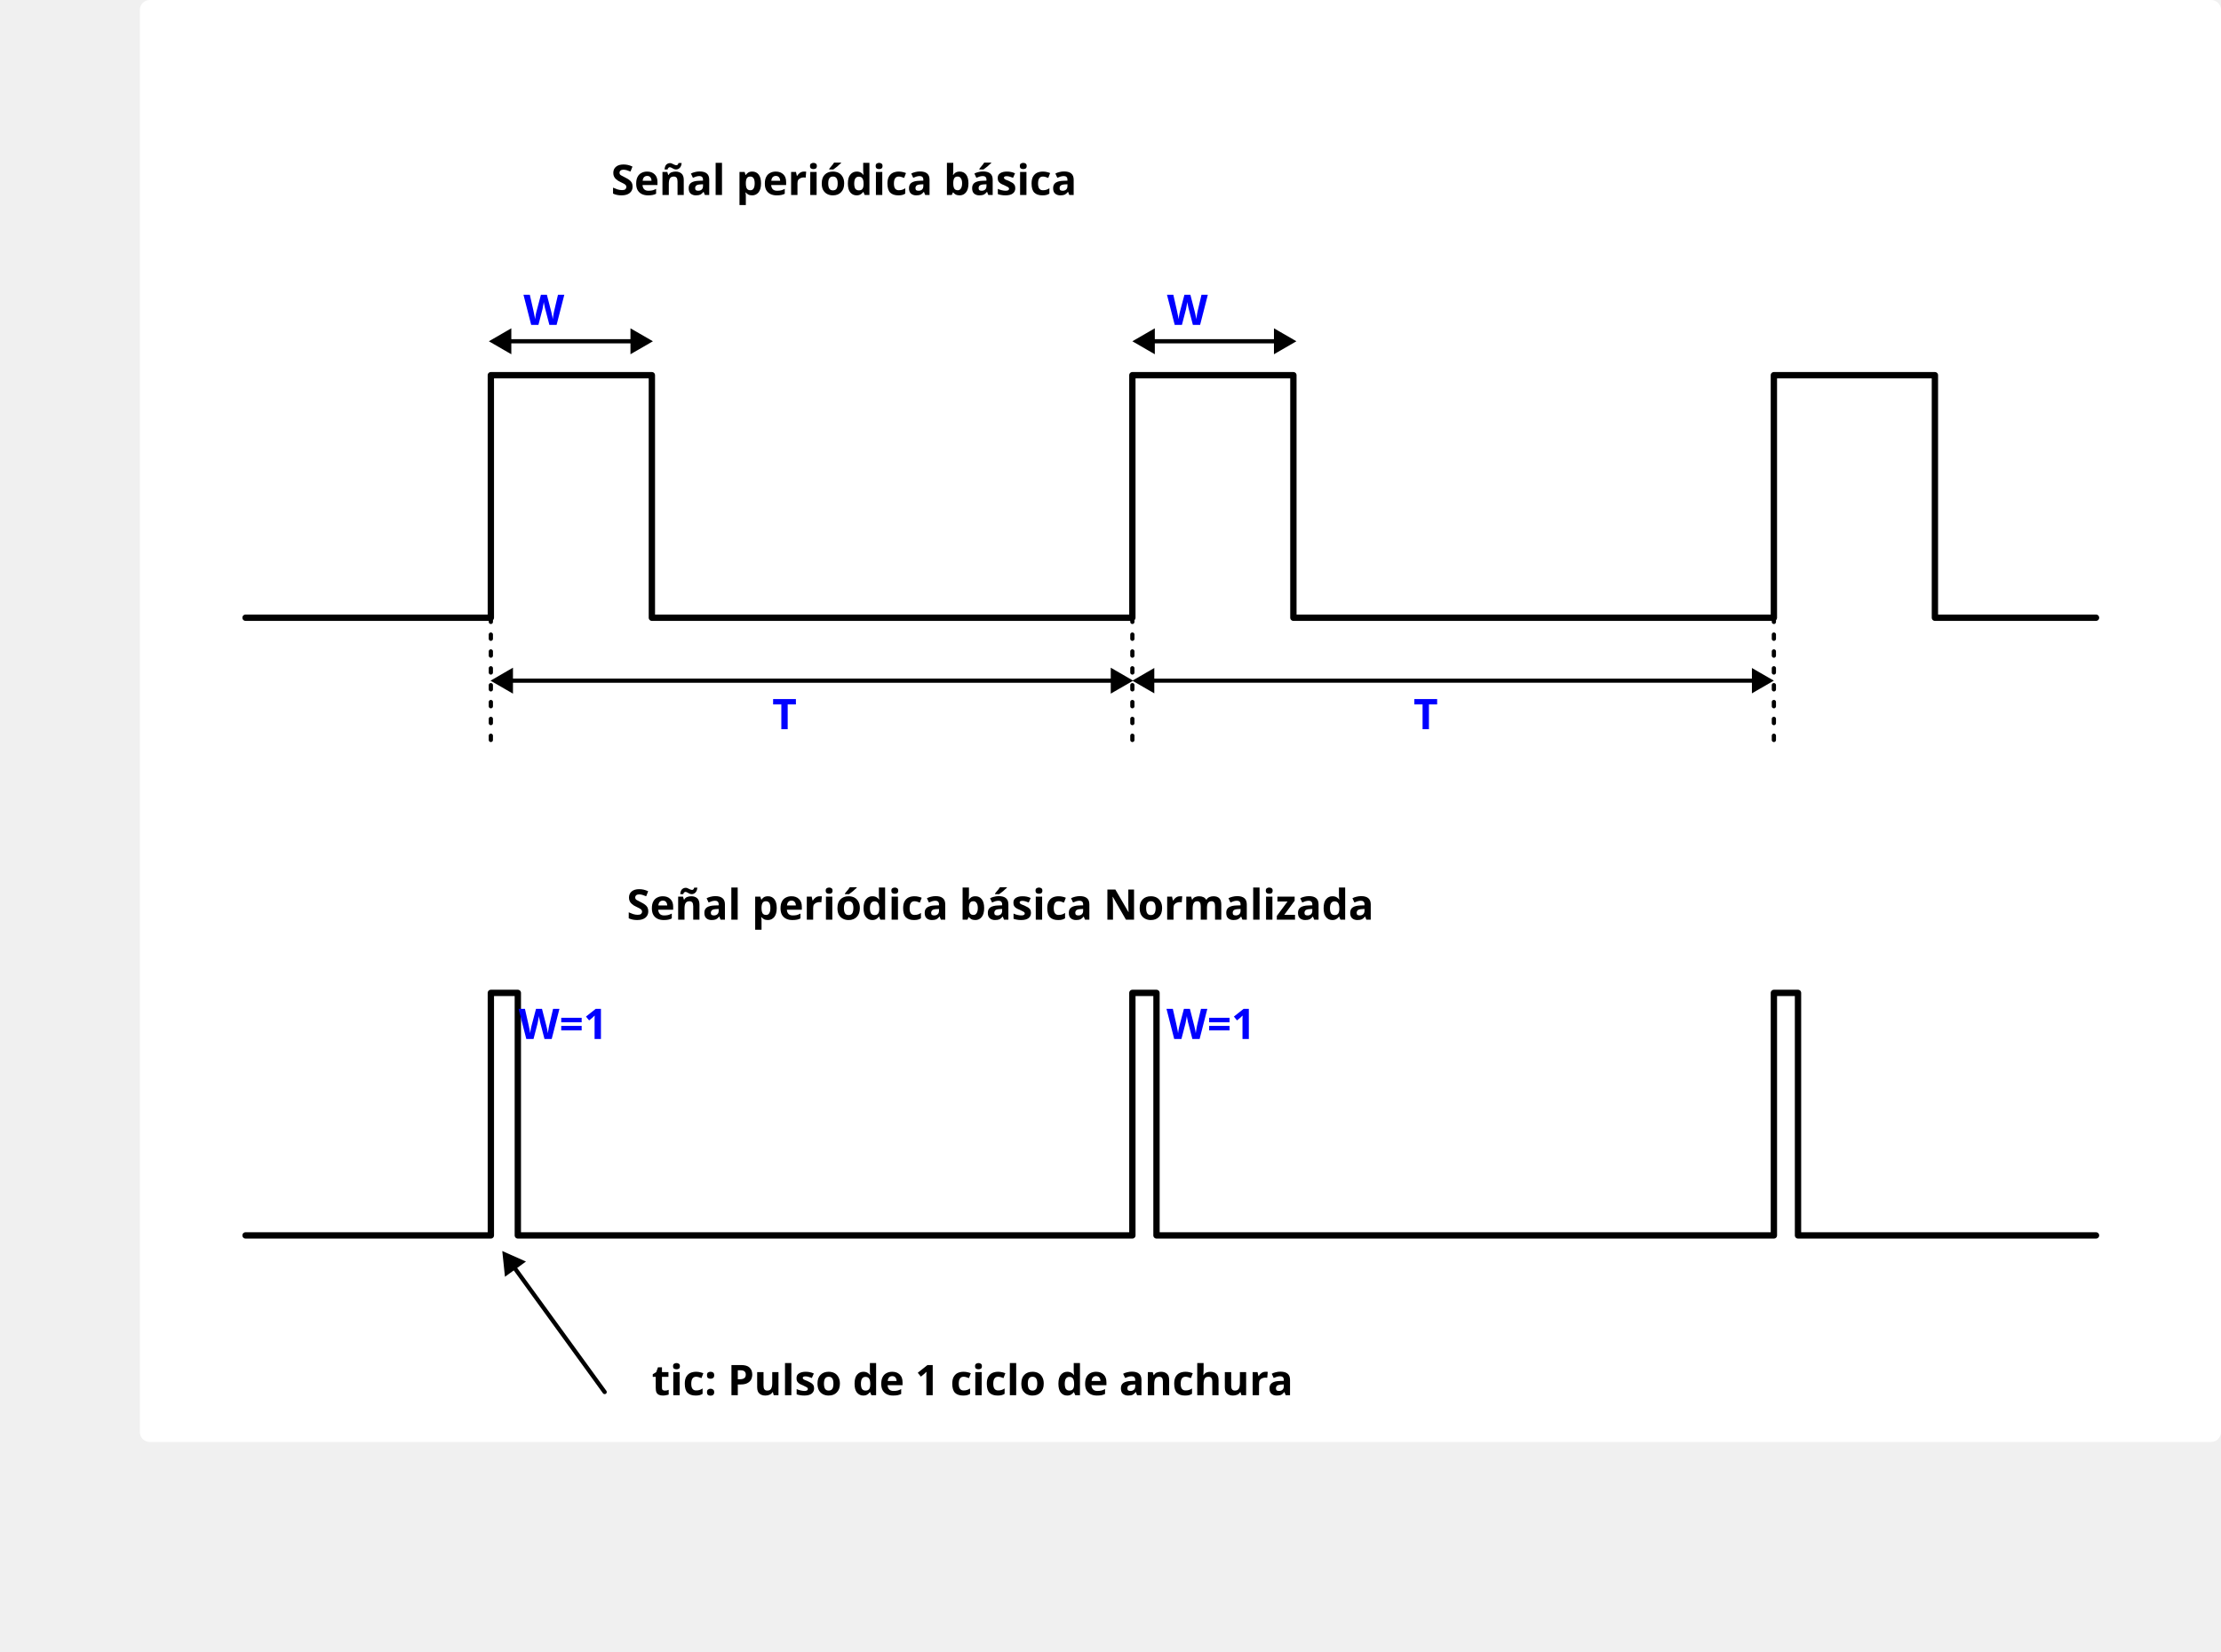
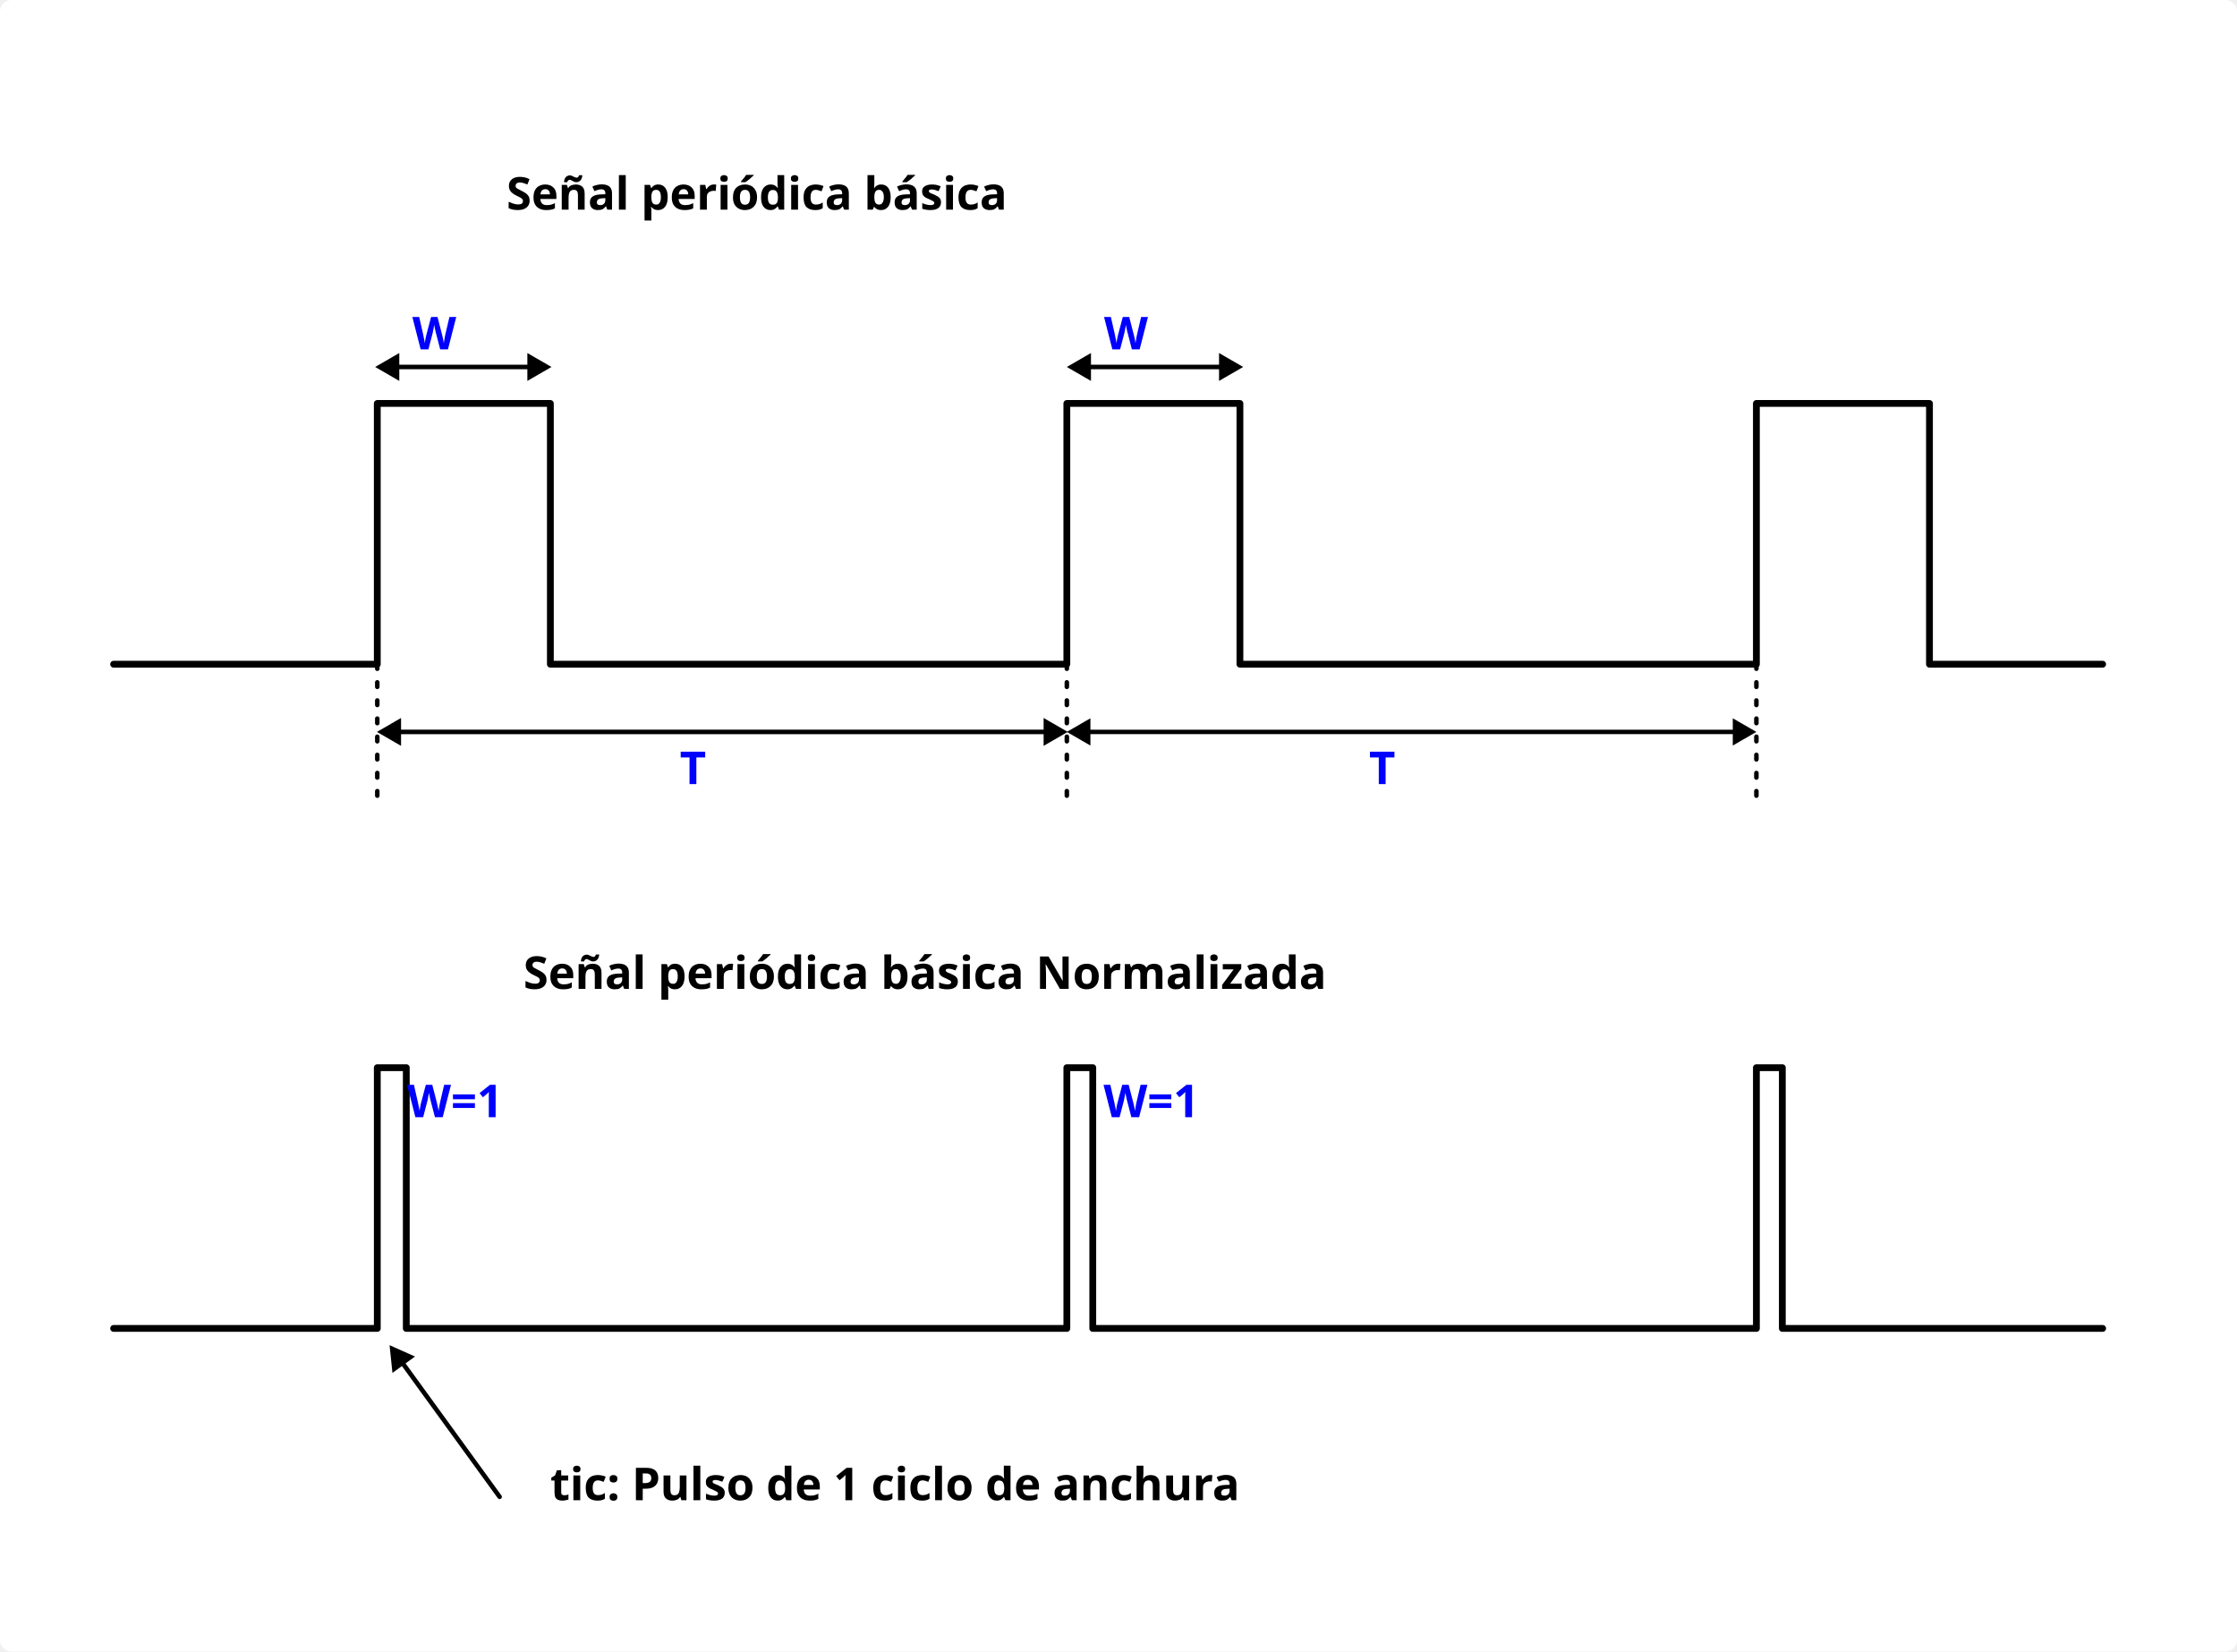
- <svg xmlns="http://www.w3.org/2000/svg" width="278.644mm" height="207.288mm" viewBox="0 0 278.644 207.288" version="1.1" id="svg5">
+ <svg xmlns="http://www.w3.org/2000/svg" width="261.1mm" height="192.736mm" viewBox="0 0 261.1 192.736" version="1.1" id="svg5">
  <defs id="defs2">
    <marker style="overflow:visible" id="marker2233" refX="0" refY="0" orient="auto-start-reverse" markerWidth="5.324" markerHeight="6.155" viewBox="0 0 5.324 6.155" preserveAspectRatio="xMidYMid">
      <path transform="scale(0.5)" style="fill:context-stroke;fill-rule:evenodd;stroke:context-stroke;stroke-width:1pt" d="M 5.77,0 -2.88,5 V -5 Z" id="path2231" />
    </marker>
    <marker style="overflow:visible" id="marker1649" refX="0" refY="0" orient="auto-start-reverse" markerWidth="5.324" markerHeight="6.155" viewBox="0 0 5.324 6.155" preserveAspectRatio="xMidYMid">
      <path transform="scale(0.5)" style="fill:context-stroke;fill-rule:evenodd;stroke:context-stroke;stroke-width:1pt" d="M 5.77,0 -2.88,5 V -5 Z" id="path1647" />
    </marker>
    <marker style="overflow:visible" id="TriangleStart" refX="0" refY="0" orient="auto-start-reverse" markerWidth="5.324" markerHeight="6.155" viewBox="0 0 5.324 6.155" preserveAspectRatio="xMidYMid">
      <path transform="scale(0.5)" style="fill:context-stroke;fill-rule:evenodd;stroke:context-stroke;stroke-width:1pt" d="M 5.77,0 -2.88,5 V -5 Z" id="path135" />
    </marker>
  </defs>
-   <g id="layer2" transform="translate(10.20504,-24.18026)">
-     <rect style="fill:#ffffff;stroke:none;stroke-width:0.794;stroke-linecap:round;stroke-linejoin:round;stroke-dasharray:none;stroke-opacity:1" id="rect1151" width="261.1" height="180.956" x="7.34" y="24.18" ry="1.246" />
+   <g id="layer2" transform="translate(-7.339734,-24.18026)">
+     <rect style="fill:#ffffff;stroke:none;stroke-width:0.794;stroke-linecap:round;stroke-linejoin:round;stroke-dasharray:none;stroke-opacity:1" id="rect1151" width="261.1" height="192.736" x="7.34" y="24.18" ry="1.327" />
    <path style="fill:#0000ff;fill-opacity:1;stroke:#000000;stroke-width:0.529;stroke-linecap:round;stroke-linejoin:round;stroke-dasharray:0.529, 1.587;stroke-dashoffset:0;stroke-opacity:1" d="m 51.376,101.696 v 15.64" id="path2360" />
    <path style="fill:#0000ff;fill-opacity:1;stroke:#000000;stroke-width:0.529;stroke-linecap:round;stroke-linejoin:round;stroke-dasharray:0.529, 1.587;stroke-dashoffset:0;stroke-opacity:1" d="m 131.86,101.696 v 15.64" id="path2362" />
    <path style="fill:#0000ff;fill-opacity:1;stroke:#000000;stroke-width:0.529;stroke-linecap:round;stroke-linejoin:round;stroke-dasharray:0.529, 1.587;stroke-dashoffset:0;stroke-opacity:1" d="m 212.344,101.696 v 15.64" id="path2364" />
  </g>
-   <g id="layer1" transform="translate(10.20504,-24.18026)">
+   <g id="layer1" transform="translate(-7.339734,-24.18026)">
    <path id="path908" style="fill:none;stroke:#000000;stroke-width:0.794;stroke-linecap:round;stroke-linejoin:round;stroke-dasharray:none;stroke-opacity:1" d="m 71.578,101.696 h 60.282 V 71.265 h 20.202 v 30.432 m -131.461,0 H 51.376 V 71.265 H 71.578 v 30.432 m 80.484,0 h 60.282 V 71.265 h 20.202 v 30.432 h 20.213" />
    <path style="fill:#ffffff;stroke:#000000;stroke-width:0.529;stroke-linecap:round;stroke-linejoin:round;stroke-dasharray:none;stroke-opacity:1;marker-start:url(#marker1649);marker-end:url(#TriangleStart)" d="M 53.213,109.598 H 130.087" id="path1424" />
    <text xml:space="preserve" style="font-weight:bold;font-size:5.292px;font-family:sans-serif;-inkscape-font-specification:'sans-serif Bold';text-align:center;text-anchor:middle;fill:#0000ff;fill-opacity:1;stroke:none;stroke-width:0.529;stroke-linecap:round;stroke-linejoin:round;stroke-dasharray:none;stroke-opacity:1" x="91.651" y="115.69" id="text1851">
      <tspan id="tspan1849" style="fill:#0000ff;fill-opacity:1;stroke:none;stroke-width:0.529;stroke-opacity:1" x="91.651" y="115.69">T</tspan>
    </text>
    <path style="fill:#ffffff;stroke:#000000;stroke-width:0.517;stroke-linecap:round;stroke-linejoin:round;stroke-dasharray:none;stroke-opacity:1;marker-start:url(#marker1649);marker-end:url(#TriangleStart)" d="m 133.695,109.598 h 76.809" id="path1909" />
    <text xml:space="preserve" style="font-weight:bold;font-size:5.292px;font-family:sans-serif;-inkscape-font-specification:'sans-serif Bold';text-align:center;text-anchor:middle;fill:#0000ff;fill-opacity:1;stroke:none;stroke-width:0.529;stroke-linecap:round;stroke-linejoin:round;stroke-dasharray:none;stroke-opacity:1" x="172.101" y="115.69" id="text1929">
      <tspan id="tspan1927" style="fill:#0000ff;fill-opacity:1;stroke:none;stroke-width:0.529;stroke-opacity:1" x="172.101" y="115.69">T</tspan>
    </text>
    <text xml:space="preserve" style="font-weight:bold;font-size:5.292px;font-family:sans-serif;-inkscape-font-specification:'sans-serif Bold';text-align:center;text-anchor:middle;fill:#000000;fill-opacity:1;stroke:none;stroke-width:0.529;stroke-linecap:round;stroke-linejoin:round;stroke-dasharray:none;stroke-opacity:1" x="115.243" y="199.263" id="text1985">
      <tspan id="tspan1983" style="fill:#000000;stroke-width:0.529" x="115.243" y="199.263">tic: Pulso de 1 ciclo de anchura</tspan>
    </text>
    <path style="fill:#ffffff;stroke:#000000;stroke-width:0.529;stroke-linecap:round;stroke-linejoin:round;stroke-dasharray:none;stroke-opacity:1;marker-start:url(#marker1649);marker-end:url(#TriangleStart)" d="m 53.007,67.007 h 16.823" id="path1993" />
    <text xml:space="preserve" style="font-weight:bold;font-size:5.292px;font-family:sans-serif;-inkscape-font-specification:'sans-serif Bold';text-align:center;text-anchor:middle;fill:#0000ff;fill-opacity:1;stroke:none;stroke-width:0.529;stroke-linecap:round;stroke-linejoin:round;stroke-dasharray:none;stroke-opacity:1" x="61.468" y="64.955" id="text2009">
      <tspan id="tspan2007" style="fill:#0000ff;fill-opacity:1;stroke:none;stroke-width:0.529;stroke-opacity:1" x="61.468" y="64.955">W</tspan>
    </text>
    <path style="fill:#ffffff;stroke:#000000;stroke-width:0.529;stroke-linecap:round;stroke-linejoin:round;stroke-dasharray:none;stroke-opacity:1;marker-start:url(#marker1649);marker-end:url(#TriangleStart)" d="m 133.739,67.007 h 16.823" id="path2161" />
    <text xml:space="preserve" style="font-weight:bold;font-size:5.292px;font-family:sans-serif;-inkscape-font-specification:'sans-serif Bold';text-align:center;text-anchor:middle;fill:#0000ff;fill-opacity:1;stroke:none;stroke-width:0.529;stroke-linecap:round;stroke-linejoin:round;stroke-dasharray:none;stroke-opacity:1" x="142.201" y="64.955" id="text2165">
      <tspan id="tspan2163" style="fill:#0000ff;fill-opacity:1;stroke:none;stroke-width:0.529;stroke-opacity:1" x="142.201" y="64.955">W</tspan>
    </text>
    <text xml:space="preserve" style="font-weight:bold;font-size:5.292px;font-family:sans-serif;-inkscape-font-specification:'sans-serif Bold';text-align:center;text-anchor:middle;fill:#000000;fill-opacity:1;stroke:none;stroke-width:0.529;stroke-linecap:round;stroke-linejoin:round;stroke-dasharray:none;stroke-opacity:1" x="99.118" y="48.648" id="text2173">
      <tspan id="tspan2171" style="fill:#000000;stroke-width:0.529" x="99.118" y="48.648">Señal periódica básica</tspan>
    </text>
    <path style="fill:#0000ff;fill-opacity:1;stroke:#000000;stroke-width:0.529;stroke-linecap:round;stroke-linejoin:round;stroke-dasharray:none;stroke-opacity:1;marker-end:url(#marker2233)" d="M 65.654,198.866 53.913,182.69" id="path2229" />
    <path id="path2468" style="fill:none;stroke:#000000;stroke-width:0.794;stroke-linecap:round;stroke-linejoin:round;stroke-dasharray:none;stroke-opacity:1" d="m 54.761,179.213 h 77.1 v -30.432 h 3.026 v 30.432 m -114.286,0 h 30.776 v -30.432 h 3.384 v 30.432 m 80.126,0 h 77.458 v -30.432 h 3.026 v 30.432 h 37.388" />
    <text xml:space="preserve" style="font-weight:bold;font-size:5.292px;font-family:sans-serif;-inkscape-font-specification:'sans-serif Bold';text-align:center;text-anchor:middle;fill:#000000;fill-opacity:1;stroke:none;stroke-width:0.529;stroke-linecap:round;stroke-linejoin:round;stroke-dasharray:none;stroke-opacity:1" x="118.737" y="139.589" id="text2520">
      <tspan id="tspan2518" style="fill:#000000;stroke-width:0.529" x="118.737" y="139.589">Señal periódica básica Normalizada</tspan>
    </text>
    <text xml:space="preserve" style="font-weight:bold;font-size:5.292px;font-family:sans-serif;-inkscape-font-specification:'sans-serif Bold';text-align:center;text-anchor:middle;fill:#0000ff;fill-opacity:1;stroke:none;stroke-width:0.529;stroke-linecap:round;stroke-linejoin:round;stroke-dasharray:none;stroke-opacity:1" x="63.88" y="154.564" id="text2633">
      <tspan id="tspan2631" style="fill:#0000ff;fill-opacity:1;stroke:none;stroke-width:0.529;stroke-opacity:1" x="63.88" y="154.564">W=1</tspan>
    </text>
    <text xml:space="preserve" style="font-weight:bold;font-size:5.292px;font-family:sans-serif;-inkscape-font-specification:'sans-serif Bold';text-align:center;text-anchor:middle;fill:#0000ff;fill-opacity:1;stroke:none;stroke-width:0.529;stroke-linecap:round;stroke-linejoin:round;stroke-dasharray:none;stroke-opacity:1" x="145.165" y="154.564" id="text2637">
      <tspan id="tspan2635" style="fill:#0000ff;fill-opacity:1;stroke:none;stroke-width:0.529;stroke-opacity:1" x="145.165" y="154.564">W=1</tspan>
    </text>
  </g>
</svg>
